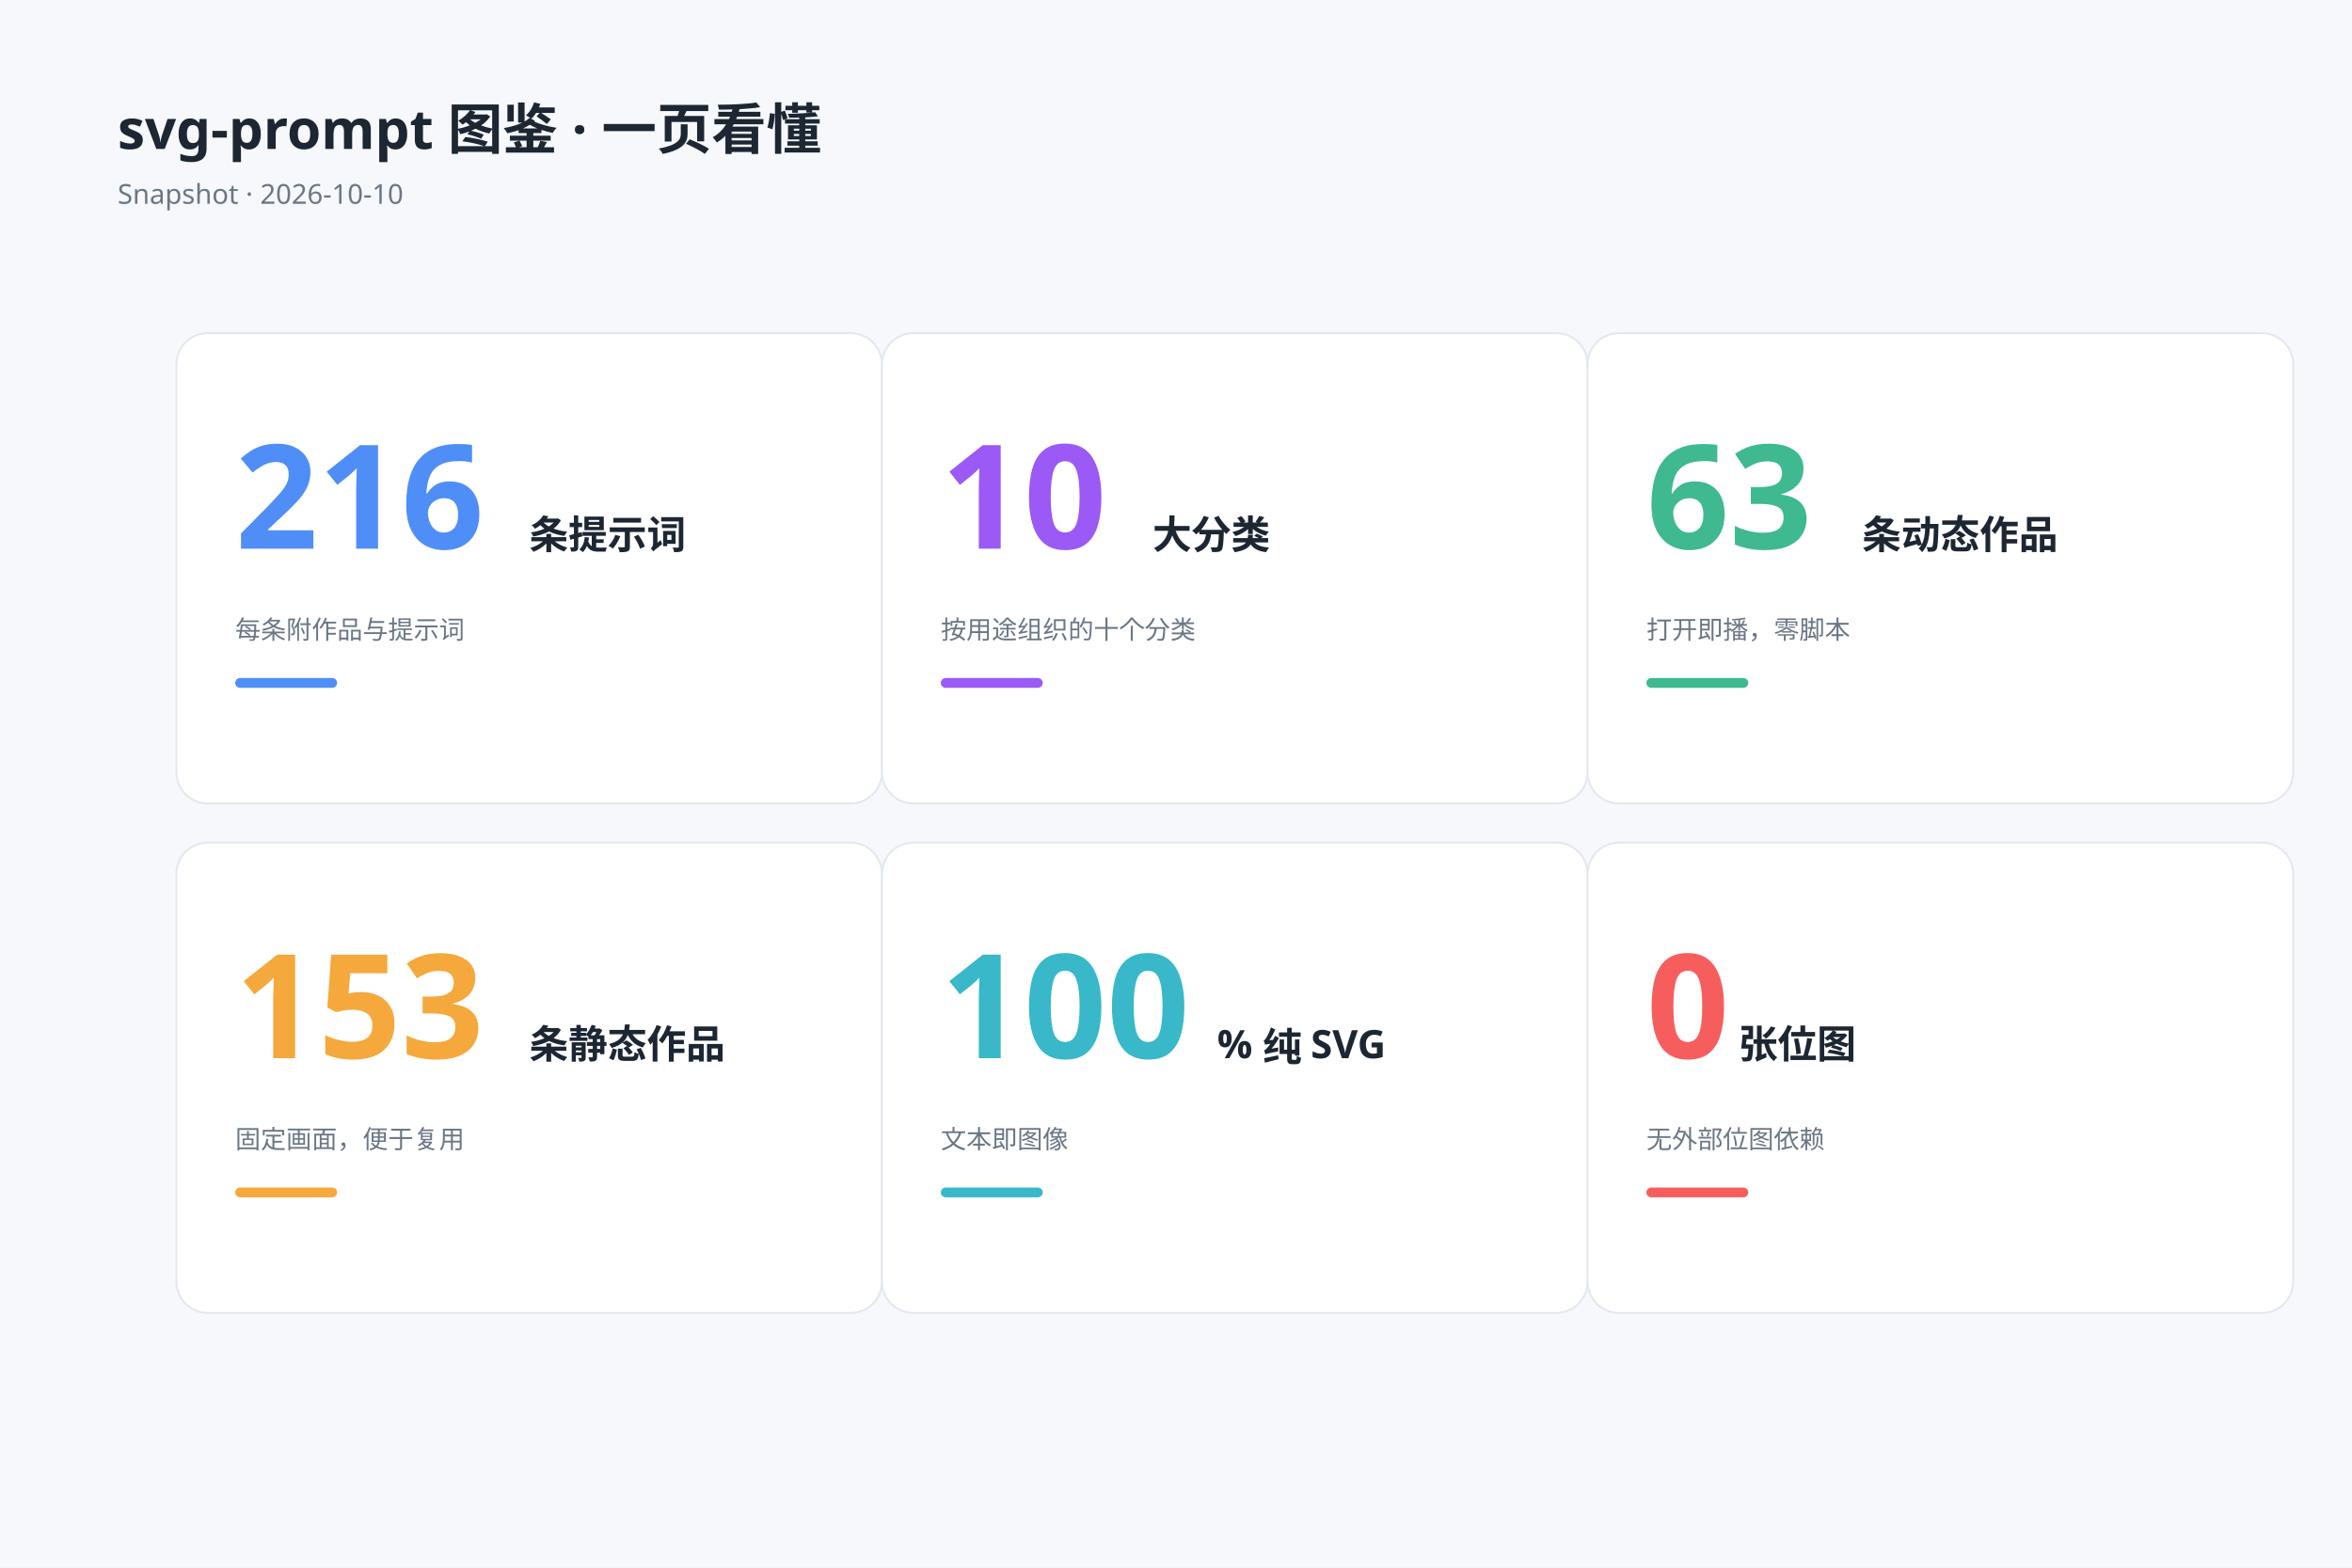
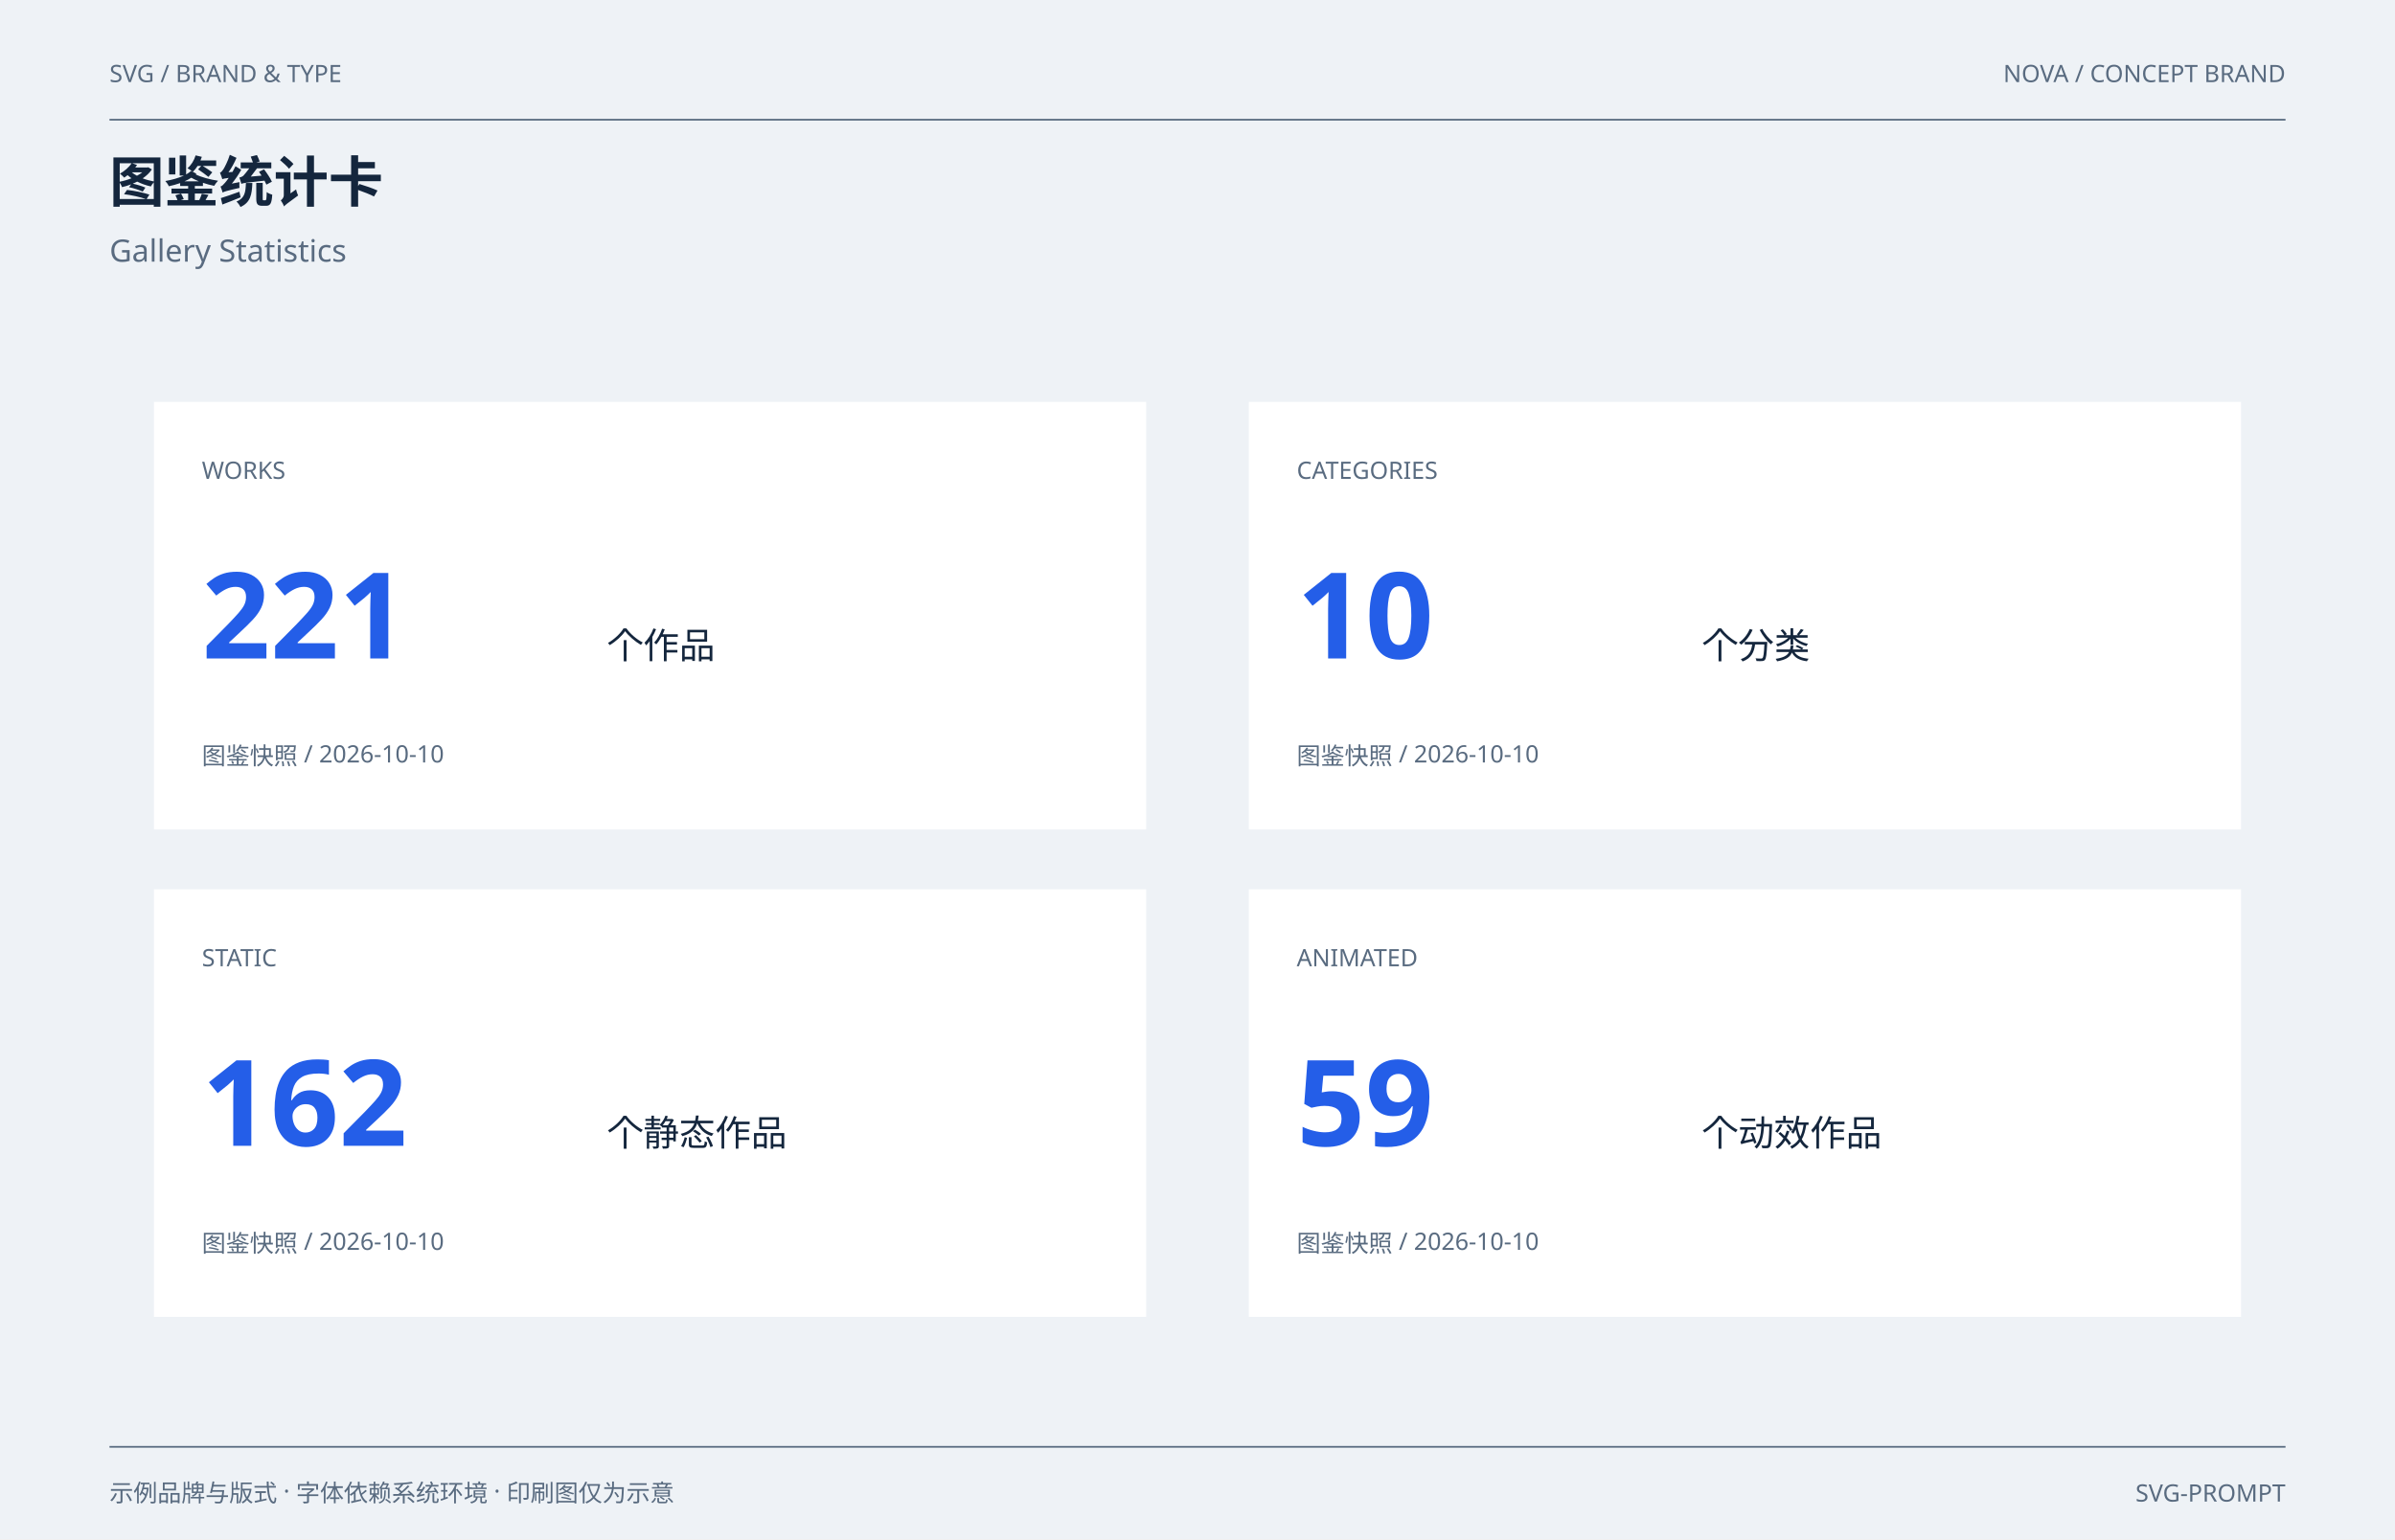
- <svg xmlns="http://www.w3.org/2000/svg" width="1200" height="800" viewBox="0 0 1200 800" font-family="PingFang SC, Hiragino Sans GB, Microsoft YaHei, sans-serif">
-   <rect width="1200" height="800" fill="#f6f8fb" />
-   <text x="60" y="76" font-size="28" font-weight="700" fill="#1c2733">svg-prompt 图鉴 · 一页看懂</text>
-   <text x="60" y="104" font-size="14" fill="#6b7785">Snapshot · 2026-10-10</text>
-   <g>
-     <rect x="90" y="170" width="360" height="240" rx="16" fill="#ffffff" stroke="#e3e8ef" />
-     <text x="120" y="280" font-size="74" fill="#4f8ef7" text-anchor="start" font-weight="800">216</text>
-     <text x="270" y="280" font-size="20" fill="#1c2733" text-anchor="start" font-weight="700">条提示词</text>
-     <text x="120" y="326" font-size="13" fill="#6b7785" text-anchor="start">每条附作品与提示词</text>
-     <rect x="120" y="346" width="52" height="5" rx="2.5" fill="#4f8ef7" />
-   </g>
-   <g>
-     <rect x="450" y="170" width="360" height="240" rx="16" fill="#ffffff" stroke="#e3e8ef" />
-     <text x="480" y="280" font-size="74" fill="#9b59f5" text-anchor="start" font-weight="800">10</text>
-     <text x="588" y="280" font-size="20" fill="#1c2733" text-anchor="start" font-weight="700">大分类</text>
-     <text x="480" y="326" font-size="13" fill="#6b7785" text-anchor="start">按用途组织的十个分类</text>
-     <rect x="480" y="346" width="52" height="5" rx="2.5" fill="#9b59f5" />
-   </g>
-   <g>
-     <rect x="810" y="170" width="360" height="240" rx="16" fill="#ffffff" stroke="#e3e8ef" />
-     <text x="840" y="280" font-size="74" fill="#3fb98f" text-anchor="start" font-weight="800">63</text>
-     <text x="950" y="280" font-size="20" fill="#1c2733" text-anchor="start" font-weight="700">条动态作品</text>
-     <text x="840" y="326" font-size="13" fill="#6b7785" text-anchor="start">打开即播，零脚本</text>
-     <rect x="840" y="346" width="52" height="5" rx="2.5" fill="#3fb98f" />
-   </g>
-   <g>
-     <rect x="90" y="430" width="360" height="240" rx="16" fill="#ffffff" stroke="#e3e8ef" />
-     <text x="120" y="540" font-size="74" fill="#f5a83c" text-anchor="start" font-weight="800">153</text>
-     <text x="270" y="540" font-size="20" fill="#1c2733" text-anchor="start" font-weight="700">条静态作品</text>
-     <text x="120" y="586" font-size="13" fill="#6b7785" text-anchor="start">固定画面，便于复用</text>
-     <rect x="120" y="606" width="52" height="5" rx="2.5" fill="#f5a83c" />
-   </g>
-   <g>
-     <rect x="450" y="430" width="360" height="240" rx="16" fill="#ffffff" stroke="#e3e8ef" />
-     <text x="480" y="540" font-size="74" fill="#38b8c9" text-anchor="start" font-weight="800">100</text>
-     <text x="621" y="540" font-size="20" fill="#1c2733" text-anchor="start" font-weight="700">% 纯 SVG</text>
-     <text x="480" y="586" font-size="13" fill="#6b7785" text-anchor="start">文本即图像</text>
-     <rect x="480" y="606" width="52" height="5" rx="2.5" fill="#38b8c9" />
-   </g>
-   <g>
-     <rect x="810" y="430" width="360" height="240" rx="16" fill="#ffffff" stroke="#e3e8ef" />
-     <text x="840" y="540" font-size="74" fill="#f65e5e" text-anchor="start" font-weight="800">0</text>
-     <text x="887" y="540" font-size="20" fill="#1c2733" text-anchor="start" font-weight="700">张位图</text>
-     <text x="840" y="586" font-size="13" fill="#6b7785" text-anchor="start">无外部位图依赖</text>
-     <rect x="840" y="606" width="52" height="5" rx="2.5" fill="#f65e5e" />
-   </g>
+ <svg xmlns="http://www.w3.org/2000/svg" width="1400" height="900" viewBox="0 0 1400 900" font-family="PingFang SC, Microsoft YaHei, sans-serif" role="img" aria-labelledby="title desc">
+   <rect x="0.000" y="0.000" width="1400.000" height="900.000" fill="#eef2f6" rx="0" />
+   <text x="64.000" y="48.000" font-size="14" fill="#596b80" text-anchor="start" font-weight="400">SVG / BRAND &amp; TYPE</text>
+   <text x="1336.000" y="48.000" font-size="14" fill="#596b80" text-anchor="end" font-weight="400">NOVA / CONCEPT BRAND</text>
+   <line x1="64.000" y1="70.000" x2="1336.000" y2="70.000" stroke="#596b80" stroke-width="1" />
+   <text x="64.000" y="118.000" font-size="32" fill="#14263d" text-anchor="start" font-weight="700">图鉴统计卡</text>
+   <text x="64.000" y="153.000" font-size="18" fill="#596b80" text-anchor="start" font-weight="400">Gallery Statistics</text>
+   <line x1="64.000" y1="846.000" x2="1336.000" y2="846.000" stroke="#596b80" stroke-width="1" />
+   <text x="64.000" y="878.000" font-size="14" fill="#596b80" text-anchor="start" font-weight="400">示例品牌与版式 · 字体依赖系统环境 · 印刷图仅为示意</text>
+   <text x="1336.000" y="878.000" font-size="14" fill="#596b80" text-anchor="end" font-weight="400">SVG-PROMPT</text>
+   <defs>
+     <symbol id="nova-mark" viewBox="0 0 6 6">
+       <path d="M0 0 L2 0 L6 4 L6 6 L4 6 L0 2 Z M4 0 L6 0 L6 2 Z M0 4 L0 6 L2 6 Z" />
+     </symbol>
+     <symbol id="nova-wordmark" viewBox="0 0 266 60">
+       <path d="M0 0 H12 L42 38 V0 H54 V60 H42 L12 22 V60 H0 Z" transform="translate(0 0)" fill-rule="evenodd" />
+       <path d="M12 0 H44 L56 12 V48 L44 60 H12 L0 48 V12 Z M17 12 L12 17 V43 L17 48 H39 L44 43 V17 L39 12 Z" transform="translate(66 0)" fill-rule="evenodd" />
+       <path d="M0 0 H14 L30 43 L46 0 H60 L38 60 H22 Z" transform="translate(134 0)" fill-rule="evenodd" />
+       <path d="M0 60 L22 0 H38 L60 60 H45 L40 45 H20 L15 60 Z M26 30 H34 L30 17 Z" transform="translate(206 0)" fill-rule="evenodd" />
+     </symbol>
+   </defs>
+   <rect x="90.000" y="235.000" width="580.000" height="250.000" fill="#ffffff" rx="0" />
+   <text x="118.000" y="280.000" font-size="14" fill="#596b80" text-anchor="start" font-weight="400">WORKS</text>
+   <text x="118.000" y="385.000" font-size="70" fill="#245ee8" text-anchor="start" font-weight="700" data-stat="works">221</text>
+   <text x="355.000" y="385.000" font-size="21" fill="#14263d" text-anchor="start" font-weight="400">个作品</text>
+   <text x="118.000" y="447.000" font-size="14" fill="#596b80" text-anchor="start" font-weight="400">图鉴快照 / 2026-10-10</text>
+   <rect x="730.000" y="235.000" width="580.000" height="250.000" fill="#ffffff" rx="0" />
+   <text x="758.000" y="280.000" font-size="14" fill="#596b80" text-anchor="start" font-weight="400">CATEGORIES</text>
+   <text x="758.000" y="385.000" font-size="70" fill="#245ee8" text-anchor="start" font-weight="700" data-stat="categories">10</text>
+   <text x="995.000" y="385.000" font-size="21" fill="#14263d" text-anchor="start" font-weight="400">个分类</text>
+   <text x="758.000" y="447.000" font-size="14" fill="#596b80" text-anchor="start" font-weight="400">图鉴快照 / 2026-10-10</text>
+   <rect x="90.000" y="520.000" width="580.000" height="250.000" fill="#ffffff" rx="0" />
+   <text x="118.000" y="565.000" font-size="14" fill="#596b80" text-anchor="start" font-weight="400">STATIC</text>
+   <text x="118.000" y="670.000" font-size="70" fill="#245ee8" text-anchor="start" font-weight="700" data-stat="static">162</text>
+   <text x="355.000" y="670.000" font-size="21" fill="#14263d" text-anchor="start" font-weight="400">个静态作品</text>
+   <text x="118.000" y="732.000" font-size="14" fill="#596b80" text-anchor="start" font-weight="400">图鉴快照 / 2026-10-10</text>
+   <rect x="730.000" y="520.000" width="580.000" height="250.000" fill="#ffffff" rx="0" />
+   <text x="758.000" y="565.000" font-size="14" fill="#596b80" text-anchor="start" font-weight="400">ANIMATED</text>
+   <text x="758.000" y="670.000" font-size="70" fill="#245ee8" text-anchor="start" font-weight="700" data-stat="animated">59</text>
+   <text x="995.000" y="670.000" font-size="21" fill="#14263d" text-anchor="start" font-weight="400">个动效作品</text>
+   <text x="758.000" y="732.000" font-size="14" fill="#596b80" text-anchor="start" font-weight="400">图鉴快照 / 2026-10-10</text>
</svg>
